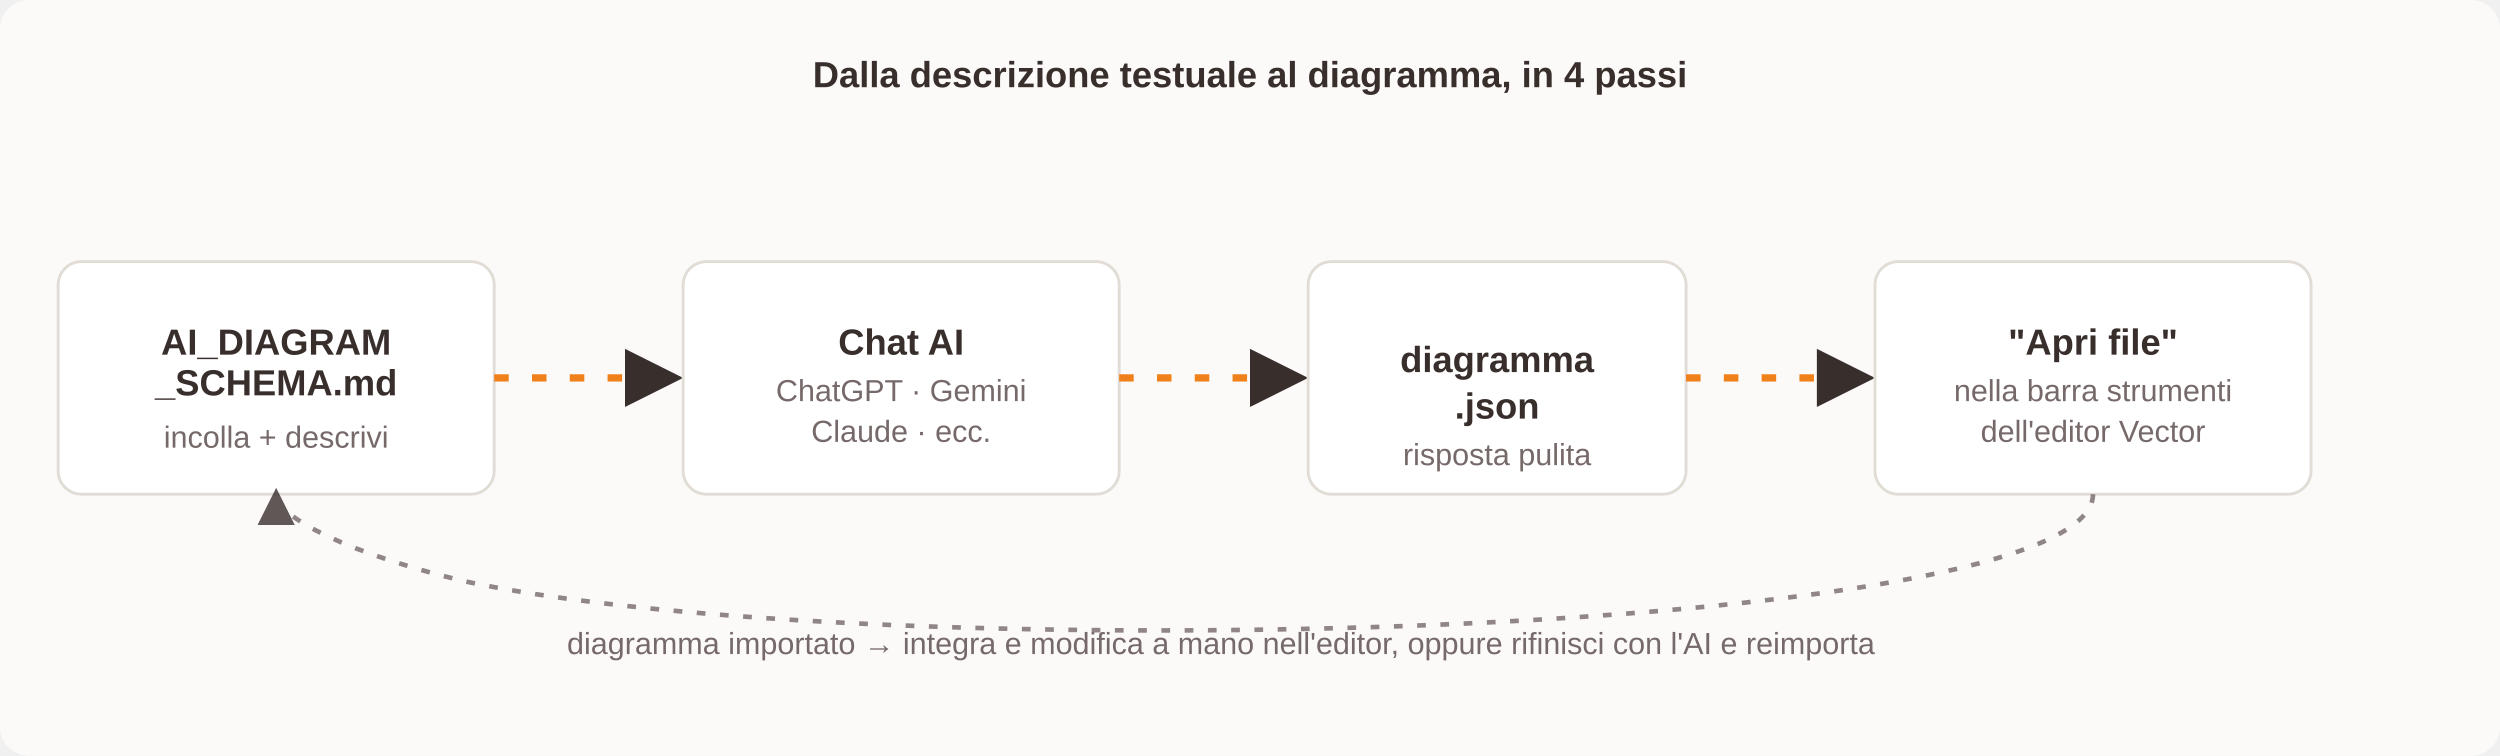
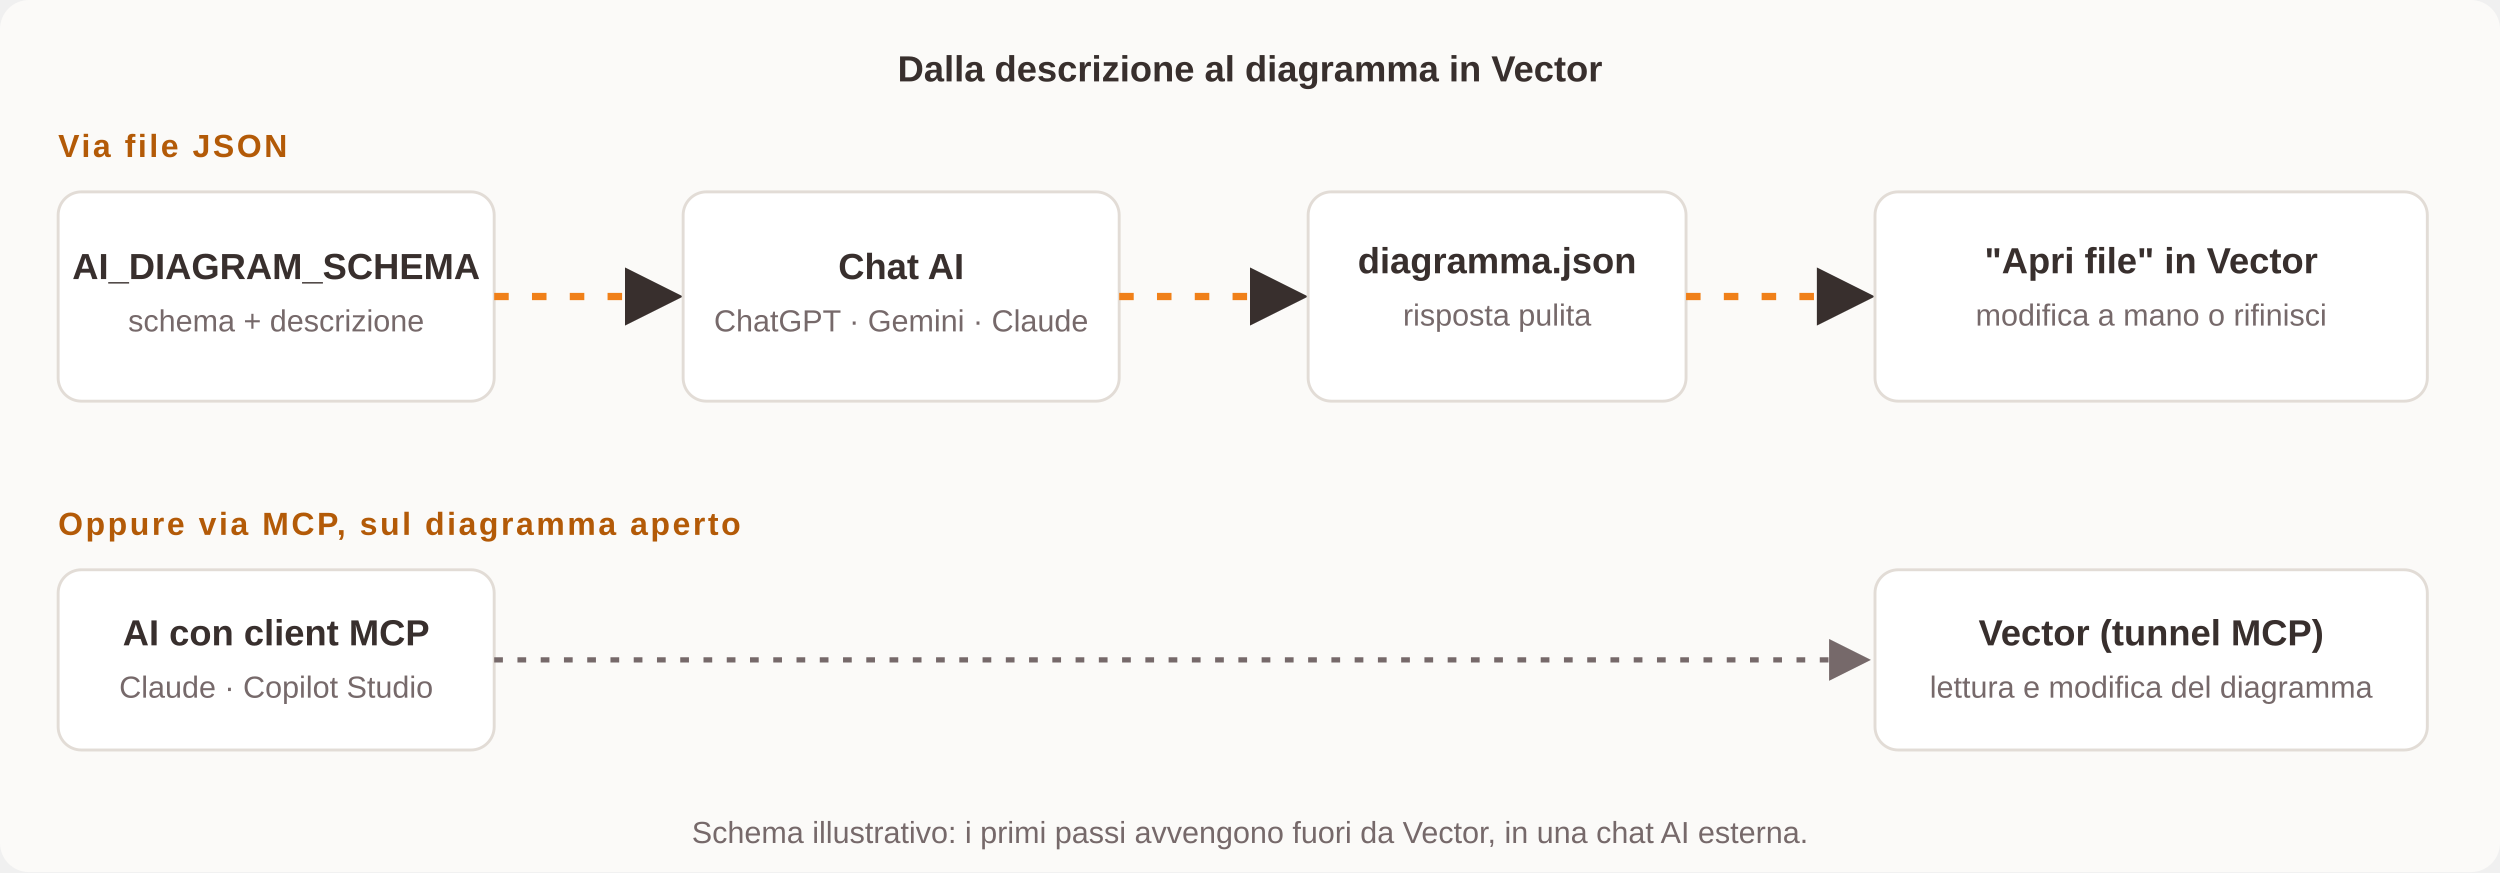
- <svg xmlns="http://www.w3.org/2000/svg" viewBox="0 0 860 260" width="860" height="260" font-family="'Segoe UI',Arial,sans-serif">
+ <svg xmlns="http://www.w3.org/2000/svg" viewBox="0 0 860 300" width="860" height="300" font-family="'Segoe UI',Arial,sans-serif">
  <defs>
    <style>
      .box-title { font-size: 12.5px; font-weight: 700; fill: #382F2D; }
      .box-sub { font-size: 10.5px; fill: #76696A; }
+       .lane-label { font-size: 11px; font-weight: 700; letter-spacing: .08em; text-transform: uppercase; fill: #B35A07; }
      .arrow-flow { stroke: #F08019; stroke-width: 2.5; fill: none; stroke-dasharray: 5 8; }
+       .arrow-mcp { stroke: #76696A; stroke-width: 1.8; fill: none; stroke-dasharray: 3 5; }
    </style>
    <marker id="arrowAI" markerWidth="8" markerHeight="8" refX="6" refY="4" orient="auto">
      <path d="M0,0 L8,4 L0,8 Z" fill="#382F2D" />
    </marker>
+     <marker id="arrowMcp" markerWidth="8" markerHeight="8" refX="6" refY="4" orient="auto">
+       <path d="M0,0 L8,4 L0,8 Z" fill="#76696A" />
+     </marker>
  </defs>
-   <rect width="860" height="260" rx="10" fill="#FBFAF8" />
+   <rect width="860" height="300" rx="10" fill="#FBFAF8" />
+   <text x="430" y="28" text-anchor="middle" class="box-title">Dalla descrizione al diagramma in Vector</text>
+   <text x="20" y="54" class="lane-label">Via file JSON</text>
  <g>
-     <rect x="20" y="90" width="150" height="80" rx="8" fill="#FFFFFF" stroke="#E2DCD6">
+     <rect x="20" y="66" width="150" height="72" rx="8" fill="#FFFFFF" stroke="#E2DCD6">
      <animate attributeName="stroke" values="#E2DCD6;#F08019;#E2DCD6" dur="6s" begin="0s" keyTimes="0;0.08;0.2" repeatCount="indefinite" />
    </rect>
-     <text x="95" y="122" text-anchor="middle" class="box-title">AI_DIAGRAM</text>
-     <text x="95" y="136" text-anchor="middle" class="box-title">_SCHEMA.md</text>
-     <text x="95" y="154" text-anchor="middle" class="box-sub">incolla + descrivi</text>
+     <text x="95" y="96" text-anchor="middle" class="box-title">AI_DIAGRAM_SCHEMA</text>
+     <text x="95" y="114" text-anchor="middle" class="box-sub">schema + descrizione</text>
  </g>
-   <path class="arrow-flow" d="M170 130 H230" marker-end="url(#arrowAI)">
+   <path class="arrow-flow" d="M170 102 H230" marker-end="url(#arrowAI)">
    <animate attributeName="stroke-dashoffset" from="0" to="-26" dur="1s" repeatCount="indefinite" />
  </path>
  <g>
-     <rect x="235" y="90" width="150" height="80" rx="8" fill="#FFFFFF" stroke="#E2DCD6">
+     <rect x="235" y="66" width="150" height="72" rx="8" fill="#FFFFFF" stroke="#E2DCD6">
      <animate attributeName="stroke" values="#E2DCD6;#F08019;#E2DCD6" dur="6s" begin="1s" keyTimes="0;0.08;0.2" repeatCount="indefinite" />
    </rect>
-     <text x="310" y="122" text-anchor="middle" class="box-title">Chat AI</text>
-     <text x="310" y="138" text-anchor="middle" class="box-sub">ChatGPT · Gemini</text>
-     <text x="310" y="152" text-anchor="middle" class="box-sub">Claude · ecc.</text>
+     <text x="310" y="96" text-anchor="middle" class="box-title">Chat AI</text>
+     <text x="310" y="114" text-anchor="middle" class="box-sub">ChatGPT · Gemini · Claude</text>
  </g>
-   <path class="arrow-flow" d="M385 130 H445" marker-end="url(#arrowAI)">
+   <path class="arrow-flow" d="M385 102 H445" marker-end="url(#arrowAI)">
    <animate attributeName="stroke-dashoffset" from="0" to="-26" dur="1s" begin="0.25s" repeatCount="indefinite" />
  </path>
  <g>
-     <rect x="450" y="90" width="130" height="80" rx="8" fill="#FFFFFF" stroke="#E2DCD6">
+     <rect x="450" y="66" width="130" height="72" rx="8" fill="#FFFFFF" stroke="#E2DCD6">
      <animate attributeName="stroke" values="#E2DCD6;#F08019;#E2DCD6" dur="6s" begin="2s" keyTimes="0;0.08;0.2" repeatCount="indefinite" />
    </rect>
-     <text x="515" y="128" text-anchor="middle" class="box-title">diagramma</text>
-     <text x="515" y="144" text-anchor="middle" class="box-title">.json</text>
-     <text x="515" y="160" text-anchor="middle" class="box-sub">risposta pulita</text>
+     <text x="515" y="94" text-anchor="middle" class="box-title">diagramma.json</text>
+     <text x="515" y="112" text-anchor="middle" class="box-sub">risposta pulita</text>
  </g>
-   <path class="arrow-flow" d="M580 130 H640" marker-end="url(#arrowAI)">
+   <path class="arrow-flow" d="M580 102 H640" marker-end="url(#arrowAI)">
    <animate attributeName="stroke-dashoffset" from="0" to="-26" dur="1s" begin="0.5s" repeatCount="indefinite" />
  </path>
  <g>
-     <rect x="645" y="90" width="150" height="80" rx="8" fill="#FFFFFF" stroke="#E2DCD6">
+     <rect x="645" y="66" width="190" height="72" rx="8" fill="#FFFFFF" stroke="#E2DCD6">
      <animate attributeName="stroke" values="#E2DCD6;#F08019;#E2DCD6" dur="6s" begin="3s" keyTimes="0;0.08;0.2" repeatCount="indefinite" />
    </rect>
-     <text x="720" y="122" text-anchor="middle" class="box-title">"Apri file"</text>
-     <text x="720" y="138" text-anchor="middle" class="box-sub">nella barra strumenti</text>
-     <text x="720" y="152" text-anchor="middle" class="box-sub">dell'editor Vector</text>
+     <text x="740" y="94" text-anchor="middle" class="box-title">"Apri file" in Vector</text>
+     <text x="740" y="112" text-anchor="middle" class="box-sub">modifica a mano o rifinisci</text>
  </g>
-   <path d="M 720 170 C 720 220 300 230 160 200 C 110 188 95 175 95 171" fill="none" stroke="#76696A" stroke-width="1.6" stroke-dasharray="3 5" marker-end="url(#arrowAI)" opacity="0.8" />
-   <text x="420" y="225" text-anchor="middle" class="box-sub">diagramma importato → integra e modifica a mano nell'editor, oppure rifinisci con l'AI e reimporta</text>
-   <text x="430" y="30" text-anchor="middle" class="box-title">Dalla descrizione testuale al diagramma, in 4 passi</text>
+   <text x="20" y="184" class="lane-label">Oppure via MCP, sul diagramma aperto</text>
+   <g>
+     <rect x="20" y="196" width="150" height="62" rx="8" fill="#FFFFFF" stroke="#E2DCD6" />
+     <text x="95" y="222" text-anchor="middle" class="box-title">AI con client MCP</text>
+     <text x="95" y="240" text-anchor="middle" class="box-sub">Claude · Copilot Studio</text>
+   </g>
+   <path class="arrow-mcp" d="M170 227 H640" marker-end="url(#arrowMcp)">
+     <animate attributeName="stroke-dashoffset" from="0" to="-16" dur="1.2s" repeatCount="indefinite" />
+   </path>
+   <g>
+     <rect x="645" y="196" width="190" height="62" rx="8" fill="#FFFFFF" stroke="#E2DCD6" />
+     <text x="740" y="222" text-anchor="middle" class="box-title">Vector (tunnel MCP)</text>
+     <text x="740" y="240" text-anchor="middle" class="box-sub">lettura e modifica del diagramma</text>
+   </g>
+   <text x="430" y="290" text-anchor="middle" class="box-sub">Schema illustrativo: i primi passi avvengono fuori da Vector, in una chat AI esterna.</text>
</svg>
